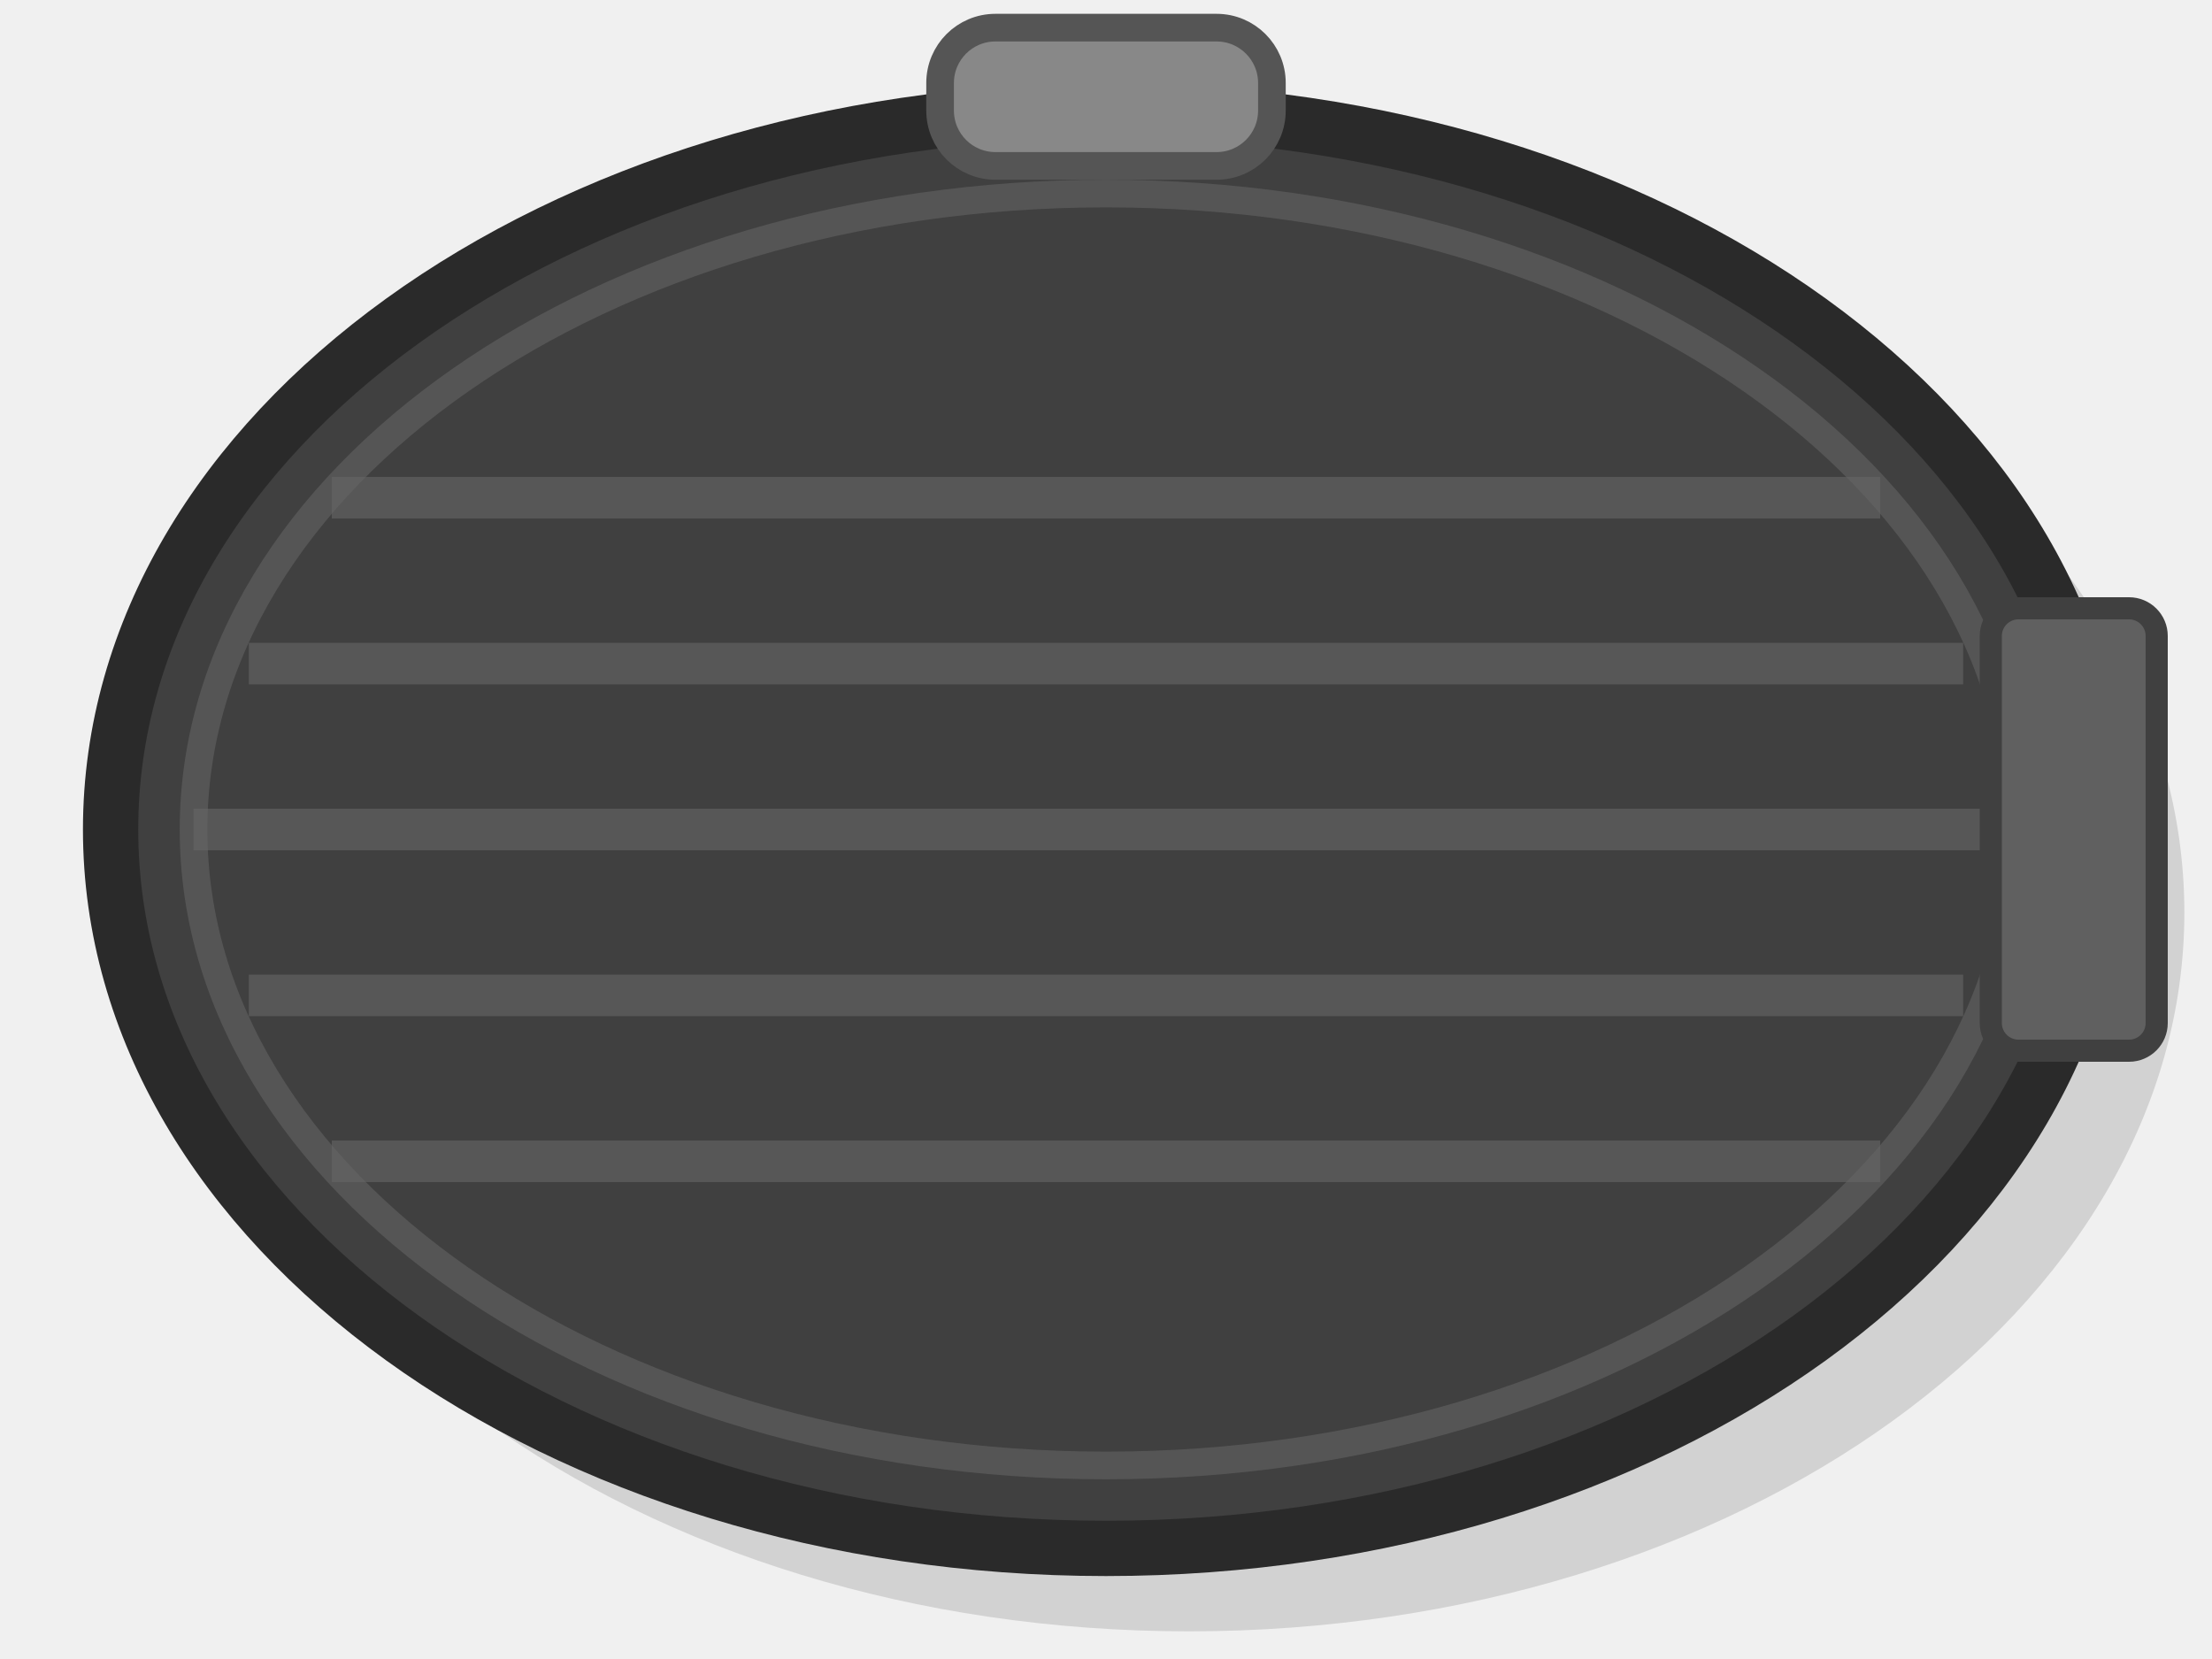
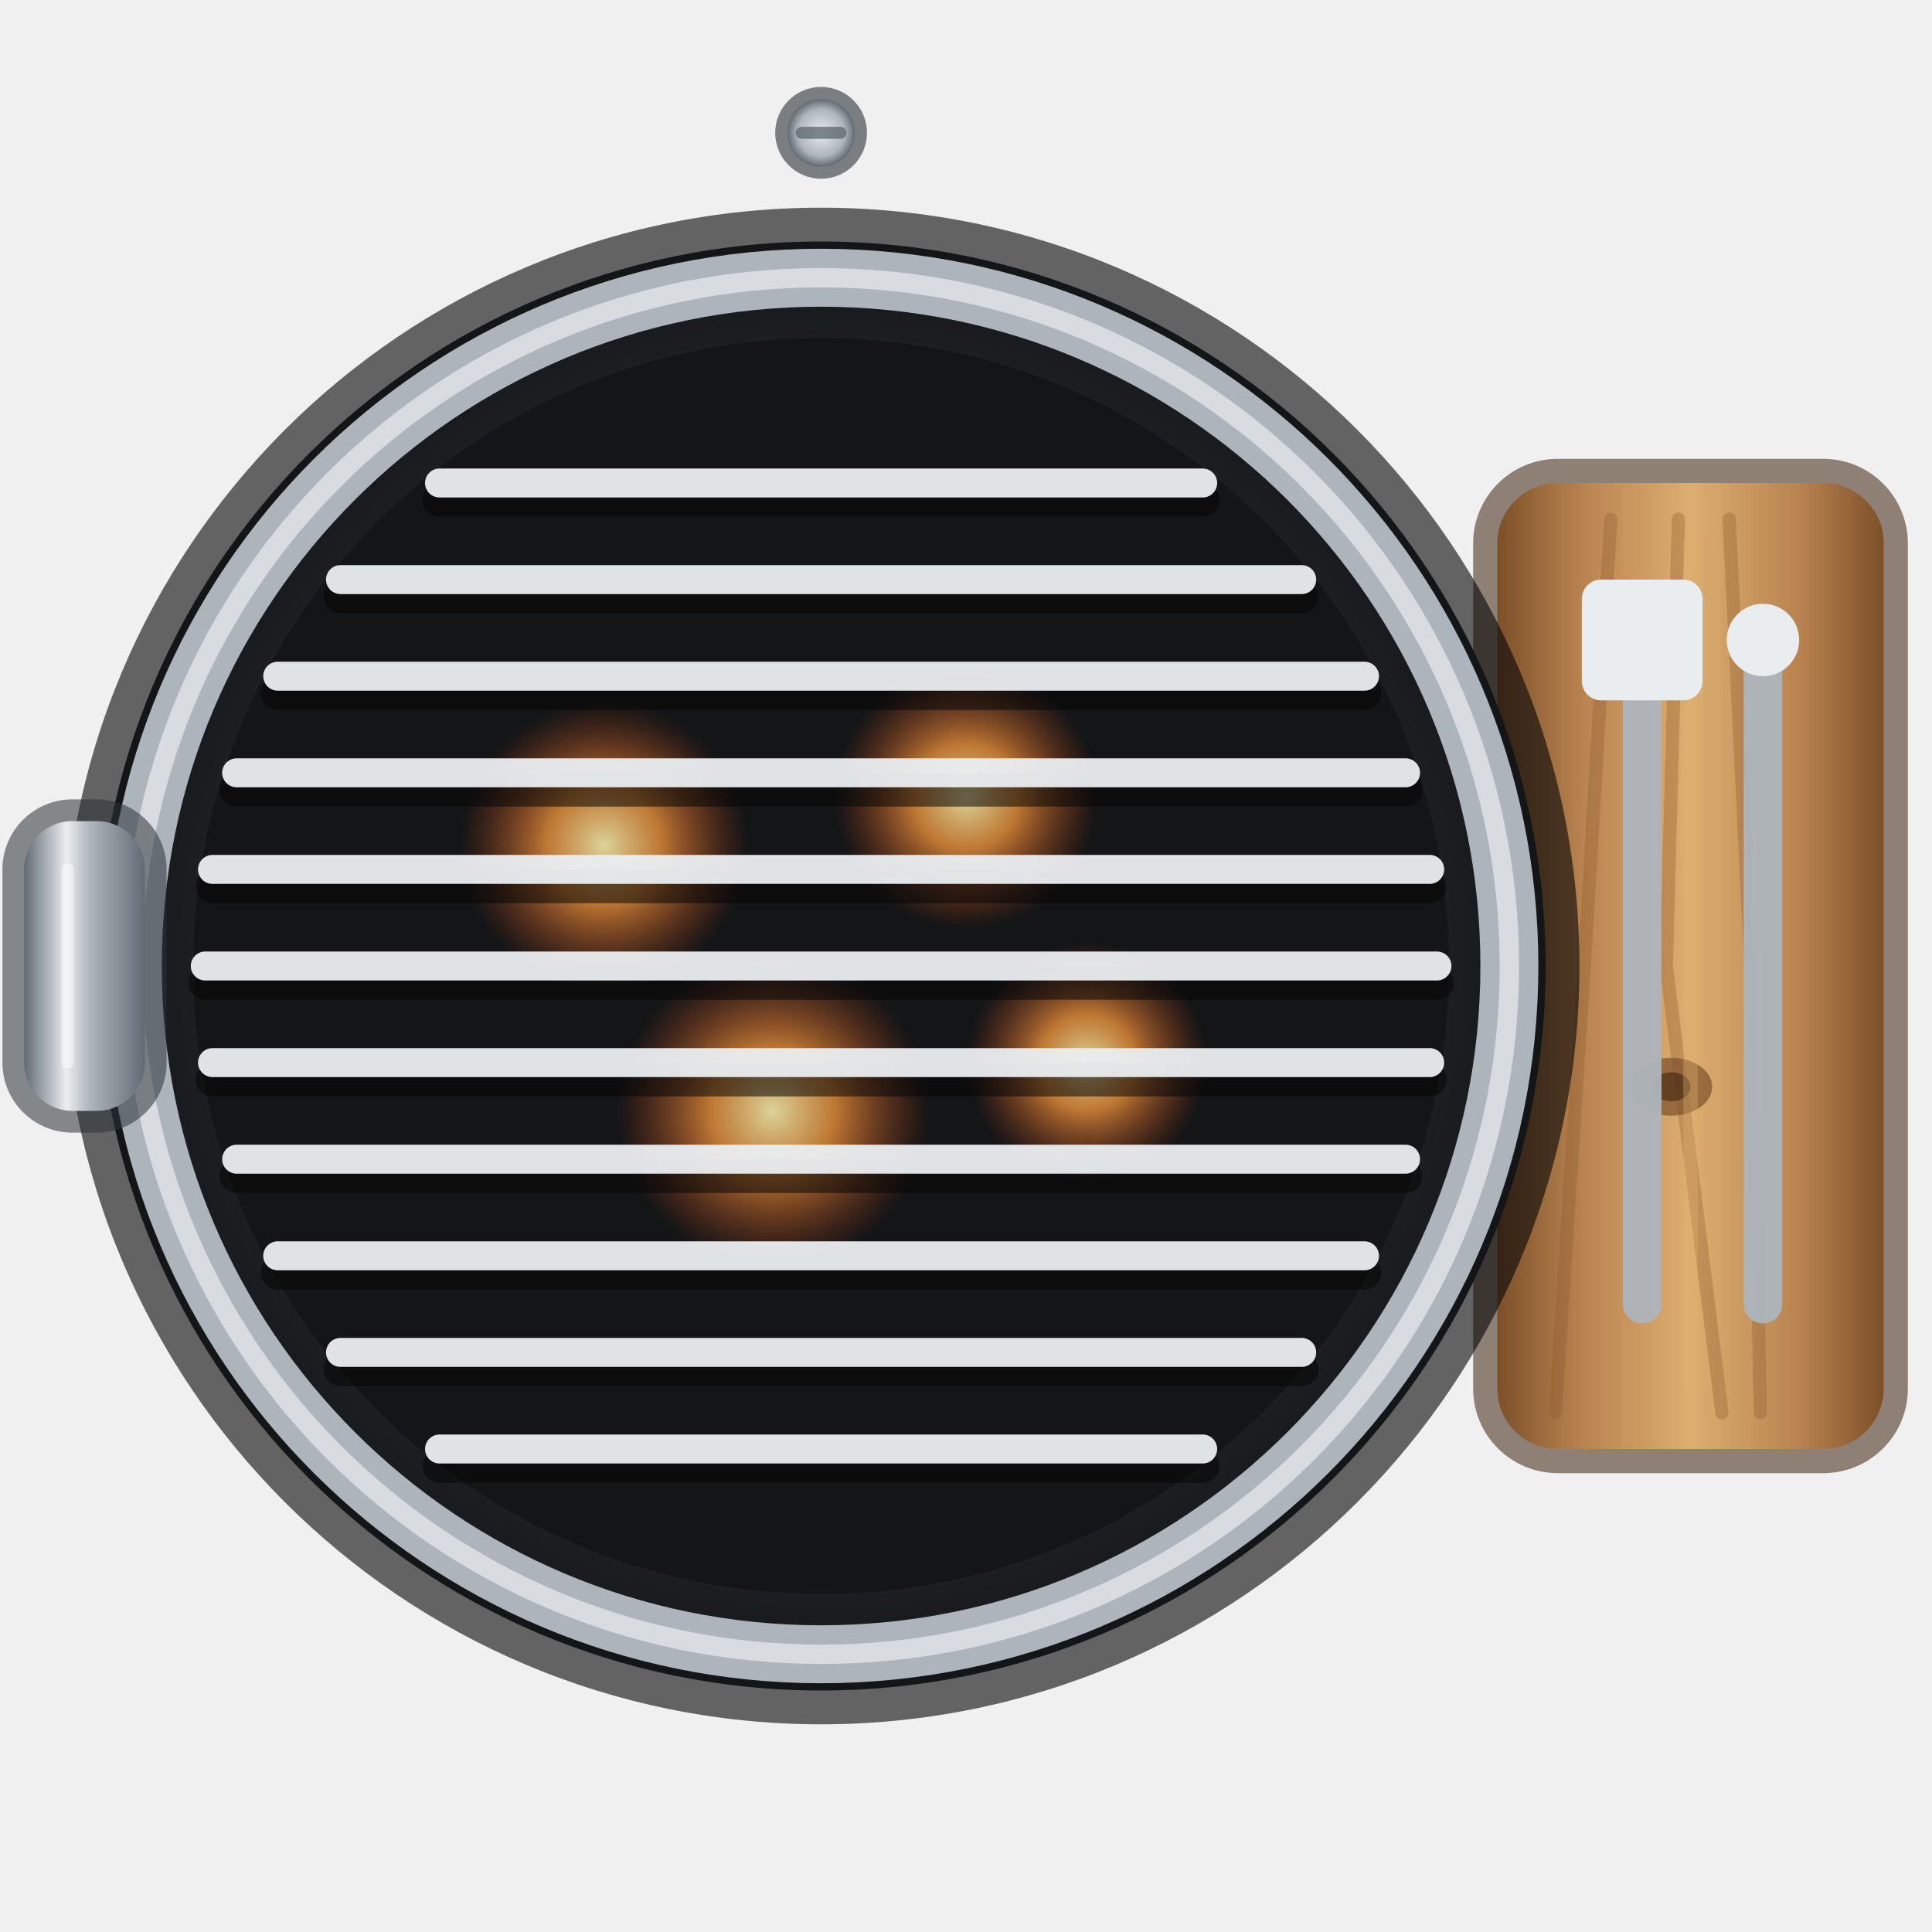
- <svg xmlns="http://www.w3.org/2000/svg" viewBox="0 0 80 60">
-   <ellipse cx="43" cy="33" rx="36" ry="26" fill="#00000020" />
-   <ellipse cx="40" cy="30" rx="36" ry="26" fill="#404040" stroke="#2A2A2A" stroke-width="2" />
-   <ellipse cx="40" cy="30" rx="33" ry="23" fill="none" stroke="#555" stroke-width="1" />
-   <line x1="12" y1="18" x2="68" y2="18" stroke="#666" stroke-width="1.5" opacity="0.6" />
-   <line x1="9" y1="24" x2="71" y2="24" stroke="#666" stroke-width="1.5" opacity="0.6" />
-   <line x1="7" y1="30" x2="73" y2="30" stroke="#666" stroke-width="1.5" opacity="0.6" />
-   <line x1="9" y1="36" x2="71" y2="36" stroke="#666" stroke-width="1.5" opacity="0.6" />
-   <line x1="12" y1="42" x2="68" y2="42" stroke="#666" stroke-width="1.5" opacity="0.6" />
-   <rect x="34" y="1" width="12" height="5" rx="2" fill="#888" stroke="#555" stroke-width="1" />
-   <rect x="72" y="22" width="6" height="16" rx="1" fill="#606060" stroke="#404040" stroke-width="0.8" />
+ <svg xmlns="http://www.w3.org/2000/svg" viewBox="0 0 80 80">
+   <defs>
+     <linearGradient id="bg9_l1" x1="0" y1="0" x2="1" y2="0">
+       <stop offset="0%" stop-color="#7d5029" />
+       <stop offset="22%" stop-color="#b98350" />
+       <stop offset="50%" stop-color="#dcae70" />
+       <stop offset="78%" stop-color="#b98350" />
+       <stop offset="100%" stop-color="#7d5029" />
+     </linearGradient>
+     <radialGradient id="bg9_r2" cx="50%" cy="50%" r="50%">
+       <stop offset="0%" stop-color="#70757a" />
+       <stop offset="55%" stop-color="#313538" />
+       <stop offset="100%" stop-color="#131517" />
+     </radialGradient>
+     <radialGradient id="bg9_r3" cx="50%" cy="50%" r="50%">
+       <stop offset="0%" stop-color="#fff4b0" stop-opacity="0.85" />
+       <stop offset="40%" stop-color="#ff9d3e" stop-opacity="0.723" />
+       <stop offset="100%" stop-color="#c8421a" stop-opacity="0" />
+     </radialGradient>
+     <radialGradient id="bg9_r4" cx="50%" cy="50%" r="50%">
+       <stop offset="0%" stop-color="#fff4b0" stop-opacity="0.85" />
+       <stop offset="40%" stop-color="#ff9d3e" stop-opacity="0.723" />
+       <stop offset="100%" stop-color="#c8421a" stop-opacity="0" />
+     </radialGradient>
+     <radialGradient id="bg9_r5" cx="50%" cy="50%" r="50%">
+       <stop offset="0%" stop-color="#fff4b0" stop-opacity="0.85" />
+       <stop offset="40%" stop-color="#ff9d3e" stop-opacity="0.723" />
+       <stop offset="100%" stop-color="#c8421a" stop-opacity="0" />
+     </radialGradient>
+     <radialGradient id="bg9_r6" cx="50%" cy="50%" r="50%">
+       <stop offset="0%" stop-color="#fff4b0" stop-opacity="0.85" />
+       <stop offset="40%" stop-color="#ff9d3e" stop-opacity="0.723" />
+       <stop offset="100%" stop-color="#c8421a" stop-opacity="0" />
+     </radialGradient>
+     <linearGradient id="bg9_l7" x1="0" y1="0" x2="1" y2="0">
+       <stop offset="0%" stop-color="#626b73" />
+       <stop offset="35%" stop-color="#eaedf0" />
+       <stop offset="55%" stop-color="#adb4bc" />
+       <stop offset="100%" stop-color="#626b73" />
+     </linearGradient>
+     <radialGradient id="bg9_r8" cx="50%" cy="50%" r="50%">
+       <stop offset="0%" stop-color="#eaedf0" />
+       <stop offset="70%" stop-color="#adb4bc" />
+       <stop offset="100%" stop-color="#626b73" />
+     </radialGradient>
+   </defs>
+   <rect x="61.0" y="19.0" width="18.0" height="42.0" rx="3.5" fill="#3f2510" opacity="0.55" />
+   <rect x="62.0" y="20.0" width="16.0" height="40.0" rx="2.5" fill="url(#bg9_l1)" />
+   <path d="M 66.7 21.5 L 65.6 40.0 L 64.4 58.5" fill="none" stroke="#8f5c2e" stroke-width="0.55" stroke-linecap="round" opacity="0.35" />
+   <path d="M 69.5 21.5 L 69.0 40.0 L 71.3 58.5" fill="none" stroke="#8f5c2e" stroke-width="0.55" stroke-linecap="round" opacity="0.35" />
+   <path d="M 71.6 21.5 L 72.5 40.0 L 72.9 58.5" fill="none" stroke="#8f5c2e" stroke-width="0.55" stroke-linecap="round" opacity="0.35" />
+   <ellipse cx="69.2" cy="45.0" rx="1.7" ry="1.2" fill="#7d5029" opacity="0.7" />
+   <ellipse cx="69.2" cy="45.0" rx="0.8" ry="0.6" fill="#3f2510" opacity="0.6" />
+   <line x1="70.0" y1="22.5" x2="70.0" y2="57.5" stroke="#dcae70" stroke-width="0.6" stroke-linecap="round" opacity="0.35" />
+   <line x1="68.0" y1="26.0" x2="68.0" y2="54.0" stroke="#adb4bc" stroke-width="1.6" stroke-linecap="round" opacity="0.95" />
+   <rect x="65.5" y="24.0" width="5.0" height="5.0" rx="0.8" fill="#eaedf0" />
+   <line x1="73.0" y1="28.0" x2="73.0" y2="54.0" stroke="#adb4bc" stroke-width="1.6" stroke-linecap="round" opacity="0.95" />
+   <rect x="71.5" y="25.0" width="3.0" height="3.0" rx="1.5" fill="#eaedf0" />
+   <ellipse cx="34.0" cy="40.0" rx="31.4" ry="31.4" fill="#050506" opacity="0.6" />
+   <ellipse cx="34.0" cy="40.0" rx="30.0" ry="30.0" fill="url(#bg9_r2)" />
+   <ellipse cx="34.0" cy="40.0" rx="26.0" ry="26.0" fill="#131517" />
+   <circle cx="25.0" cy="35.0" r="6.0" fill="url(#bg9_r3)" />
+   <circle cx="40.0" cy="33.0" r="5.5" fill="url(#bg9_r4)" />
+   <circle cx="32.0" cy="46.0" r="6.5" fill="url(#bg9_r5)" />
+   <circle cx="45.0" cy="44.0" r="5.0" fill="url(#bg9_r6)" />
+   <line x1="18.2" y1="20.7" x2="49.8" y2="20.7" stroke="#050506" stroke-width="1.4" stroke-linecap="round" opacity="0.55" />
+   <line x1="18.2" y1="20.0" x2="49.8" y2="20.0" stroke="#eaedf0" stroke-width="1.2" stroke-linecap="round" opacity="0.95" />
+   <line x1="14.1" y1="24.7" x2="53.9" y2="24.7" stroke="#050506" stroke-width="1.4" stroke-linecap="round" opacity="0.55" />
+   <line x1="14.1" y1="24.0" x2="53.9" y2="24.0" stroke="#eaedf0" stroke-width="1.2" stroke-linecap="round" opacity="0.95" />
+   <line x1="11.5" y1="28.7" x2="56.5" y2="28.7" stroke="#050506" stroke-width="1.4" stroke-linecap="round" opacity="0.55" />
+   <line x1="11.5" y1="28.0" x2="56.5" y2="28.0" stroke="#eaedf0" stroke-width="1.2" stroke-linecap="round" opacity="0.95" />
+   <line x1="9.8" y1="32.7" x2="58.2" y2="32.7" stroke="#050506" stroke-width="1.4" stroke-linecap="round" opacity="0.55" />
+   <line x1="9.8" y1="32.0" x2="58.2" y2="32.0" stroke="#eaedf0" stroke-width="1.2" stroke-linecap="round" opacity="0.95" />
+   <line x1="8.8" y1="36.7" x2="59.2" y2="36.7" stroke="#050506" stroke-width="1.4" stroke-linecap="round" opacity="0.55" />
+   <line x1="8.8" y1="36.0" x2="59.2" y2="36.0" stroke="#eaedf0" stroke-width="1.2" stroke-linecap="round" opacity="0.95" />
+   <line x1="8.5" y1="40.7" x2="59.5" y2="40.7" stroke="#050506" stroke-width="1.4" stroke-linecap="round" opacity="0.55" />
+   <line x1="8.5" y1="40.0" x2="59.5" y2="40.0" stroke="#eaedf0" stroke-width="1.2" stroke-linecap="round" opacity="0.95" />
+   <line x1="8.8" y1="44.7" x2="59.2" y2="44.7" stroke="#050506" stroke-width="1.4" stroke-linecap="round" opacity="0.55" />
+   <line x1="8.8" y1="44.0" x2="59.2" y2="44.0" stroke="#eaedf0" stroke-width="1.2" stroke-linecap="round" opacity="0.95" />
+   <line x1="9.8" y1="48.7" x2="58.2" y2="48.7" stroke="#050506" stroke-width="1.4" stroke-linecap="round" opacity="0.55" />
+   <line x1="9.8" y1="48.0" x2="58.2" y2="48.0" stroke="#eaedf0" stroke-width="1.2" stroke-linecap="round" opacity="0.95" />
+   <line x1="11.5" y1="52.7" x2="56.5" y2="52.7" stroke="#050506" stroke-width="1.4" stroke-linecap="round" opacity="0.55" />
+   <line x1="11.5" y1="52.0" x2="56.5" y2="52.0" stroke="#eaedf0" stroke-width="1.2" stroke-linecap="round" opacity="0.95" />
+   <line x1="14.1" y1="56.7" x2="53.9" y2="56.7" stroke="#050506" stroke-width="1.4" stroke-linecap="round" opacity="0.55" />
+   <line x1="14.1" y1="56.0" x2="53.9" y2="56.0" stroke="#eaedf0" stroke-width="1.2" stroke-linecap="round" opacity="0.95" />
+   <line x1="18.2" y1="60.7" x2="49.8" y2="60.7" stroke="#050506" stroke-width="1.4" stroke-linecap="round" opacity="0.55" />
+   <line x1="18.2" y1="60.0" x2="49.8" y2="60.0" stroke="#eaedf0" stroke-width="1.2" stroke-linecap="round" opacity="0.95" />
+   <ellipse cx="34.0" cy="40.0" rx="28.5" ry="28.5" fill="none" stroke="#adb4bc" stroke-width="2.4" />
+   <ellipse cx="34.0" cy="40.0" rx="28.5" ry="28.5" fill="none" stroke="#eaedf0" stroke-width="0.8" opacity="0.7" />
+   <rect x="0.1" y="33.1" width="6.8" height="13.8" rx="2.9" fill="#2c3237" opacity="0.55" />
+   <rect x="1.0" y="34.0" width="5.0" height="12.0" rx="2" fill="url(#bg9_l7)" />
+   <line x1="2.8" y1="36.0" x2="2.8" y2="44.0" stroke="#ffffff" stroke-width="0.5" stroke-linecap="round" opacity="0.45" />
+   <circle cx="34.0" cy="5.5" r="1.9" fill="#2c3237" opacity="0.6" />
+   <circle cx="34.0" cy="5.5" r="1.4" fill="url(#bg9_r8)" />
+   <line x1="33.2" y1="5.5" x2="34.8" y2="5.5" stroke="#626b73" stroke-width="0.5" stroke-linecap="round" opacity="0.8" />
</svg>
